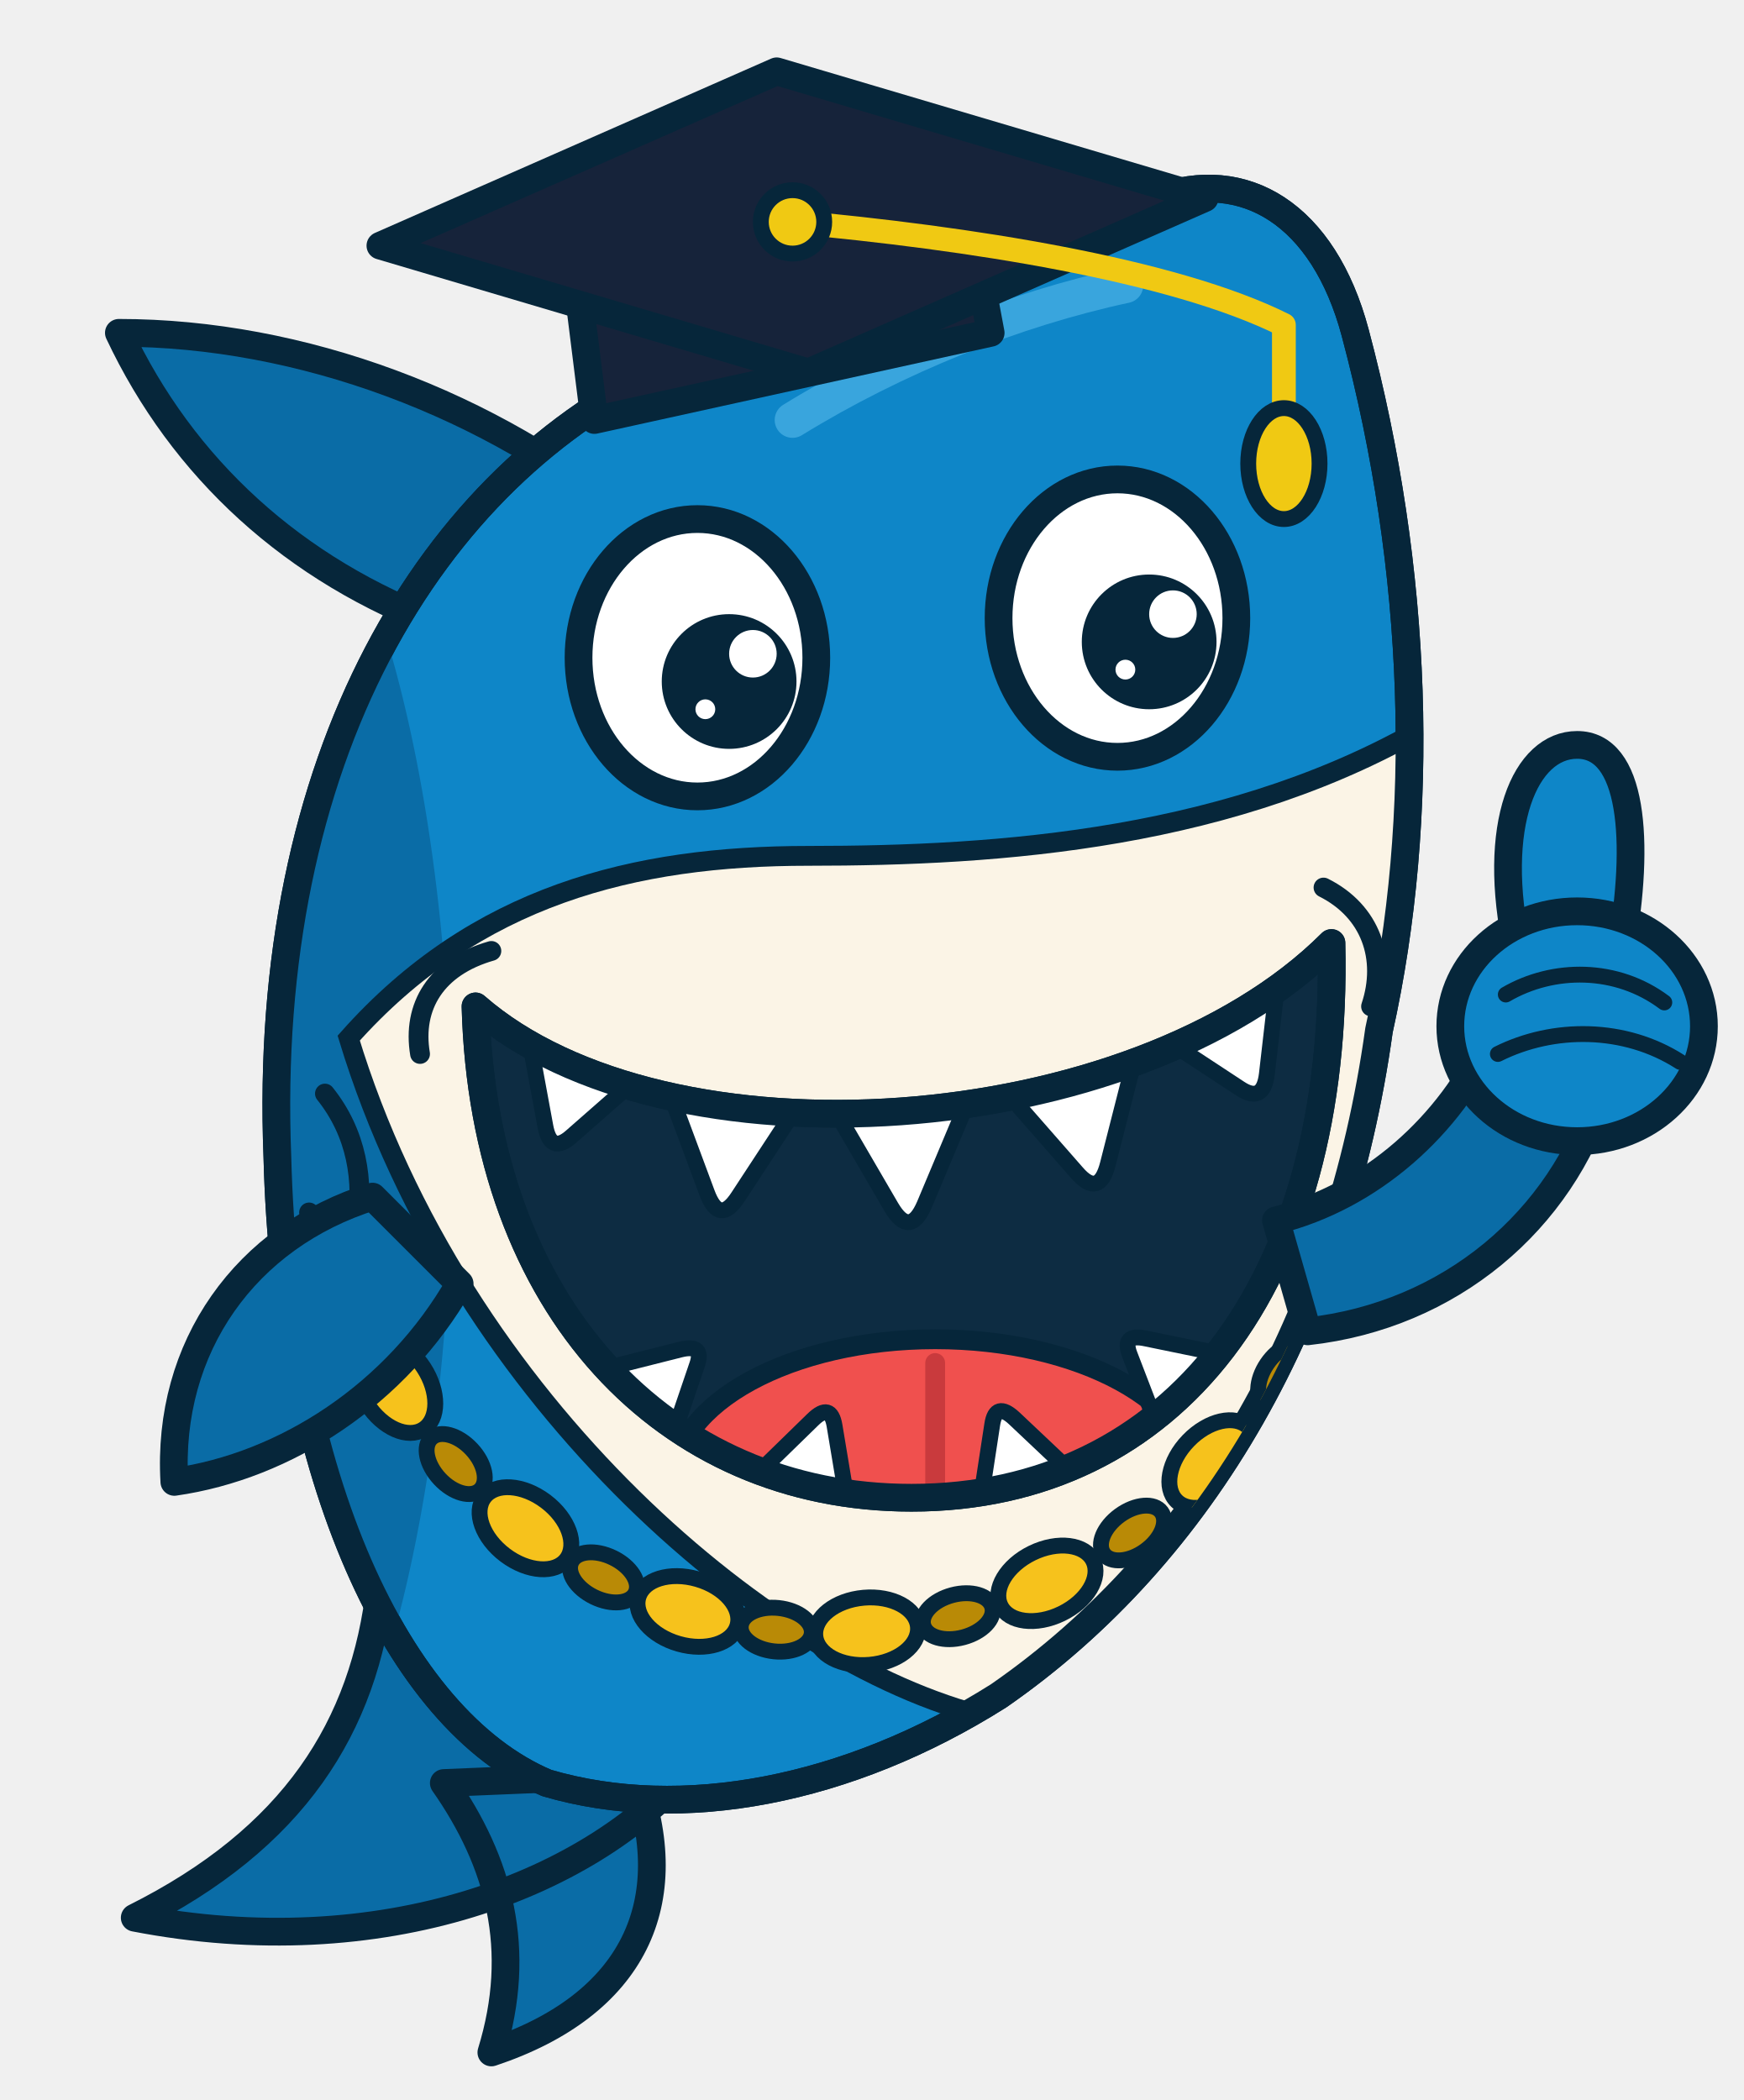
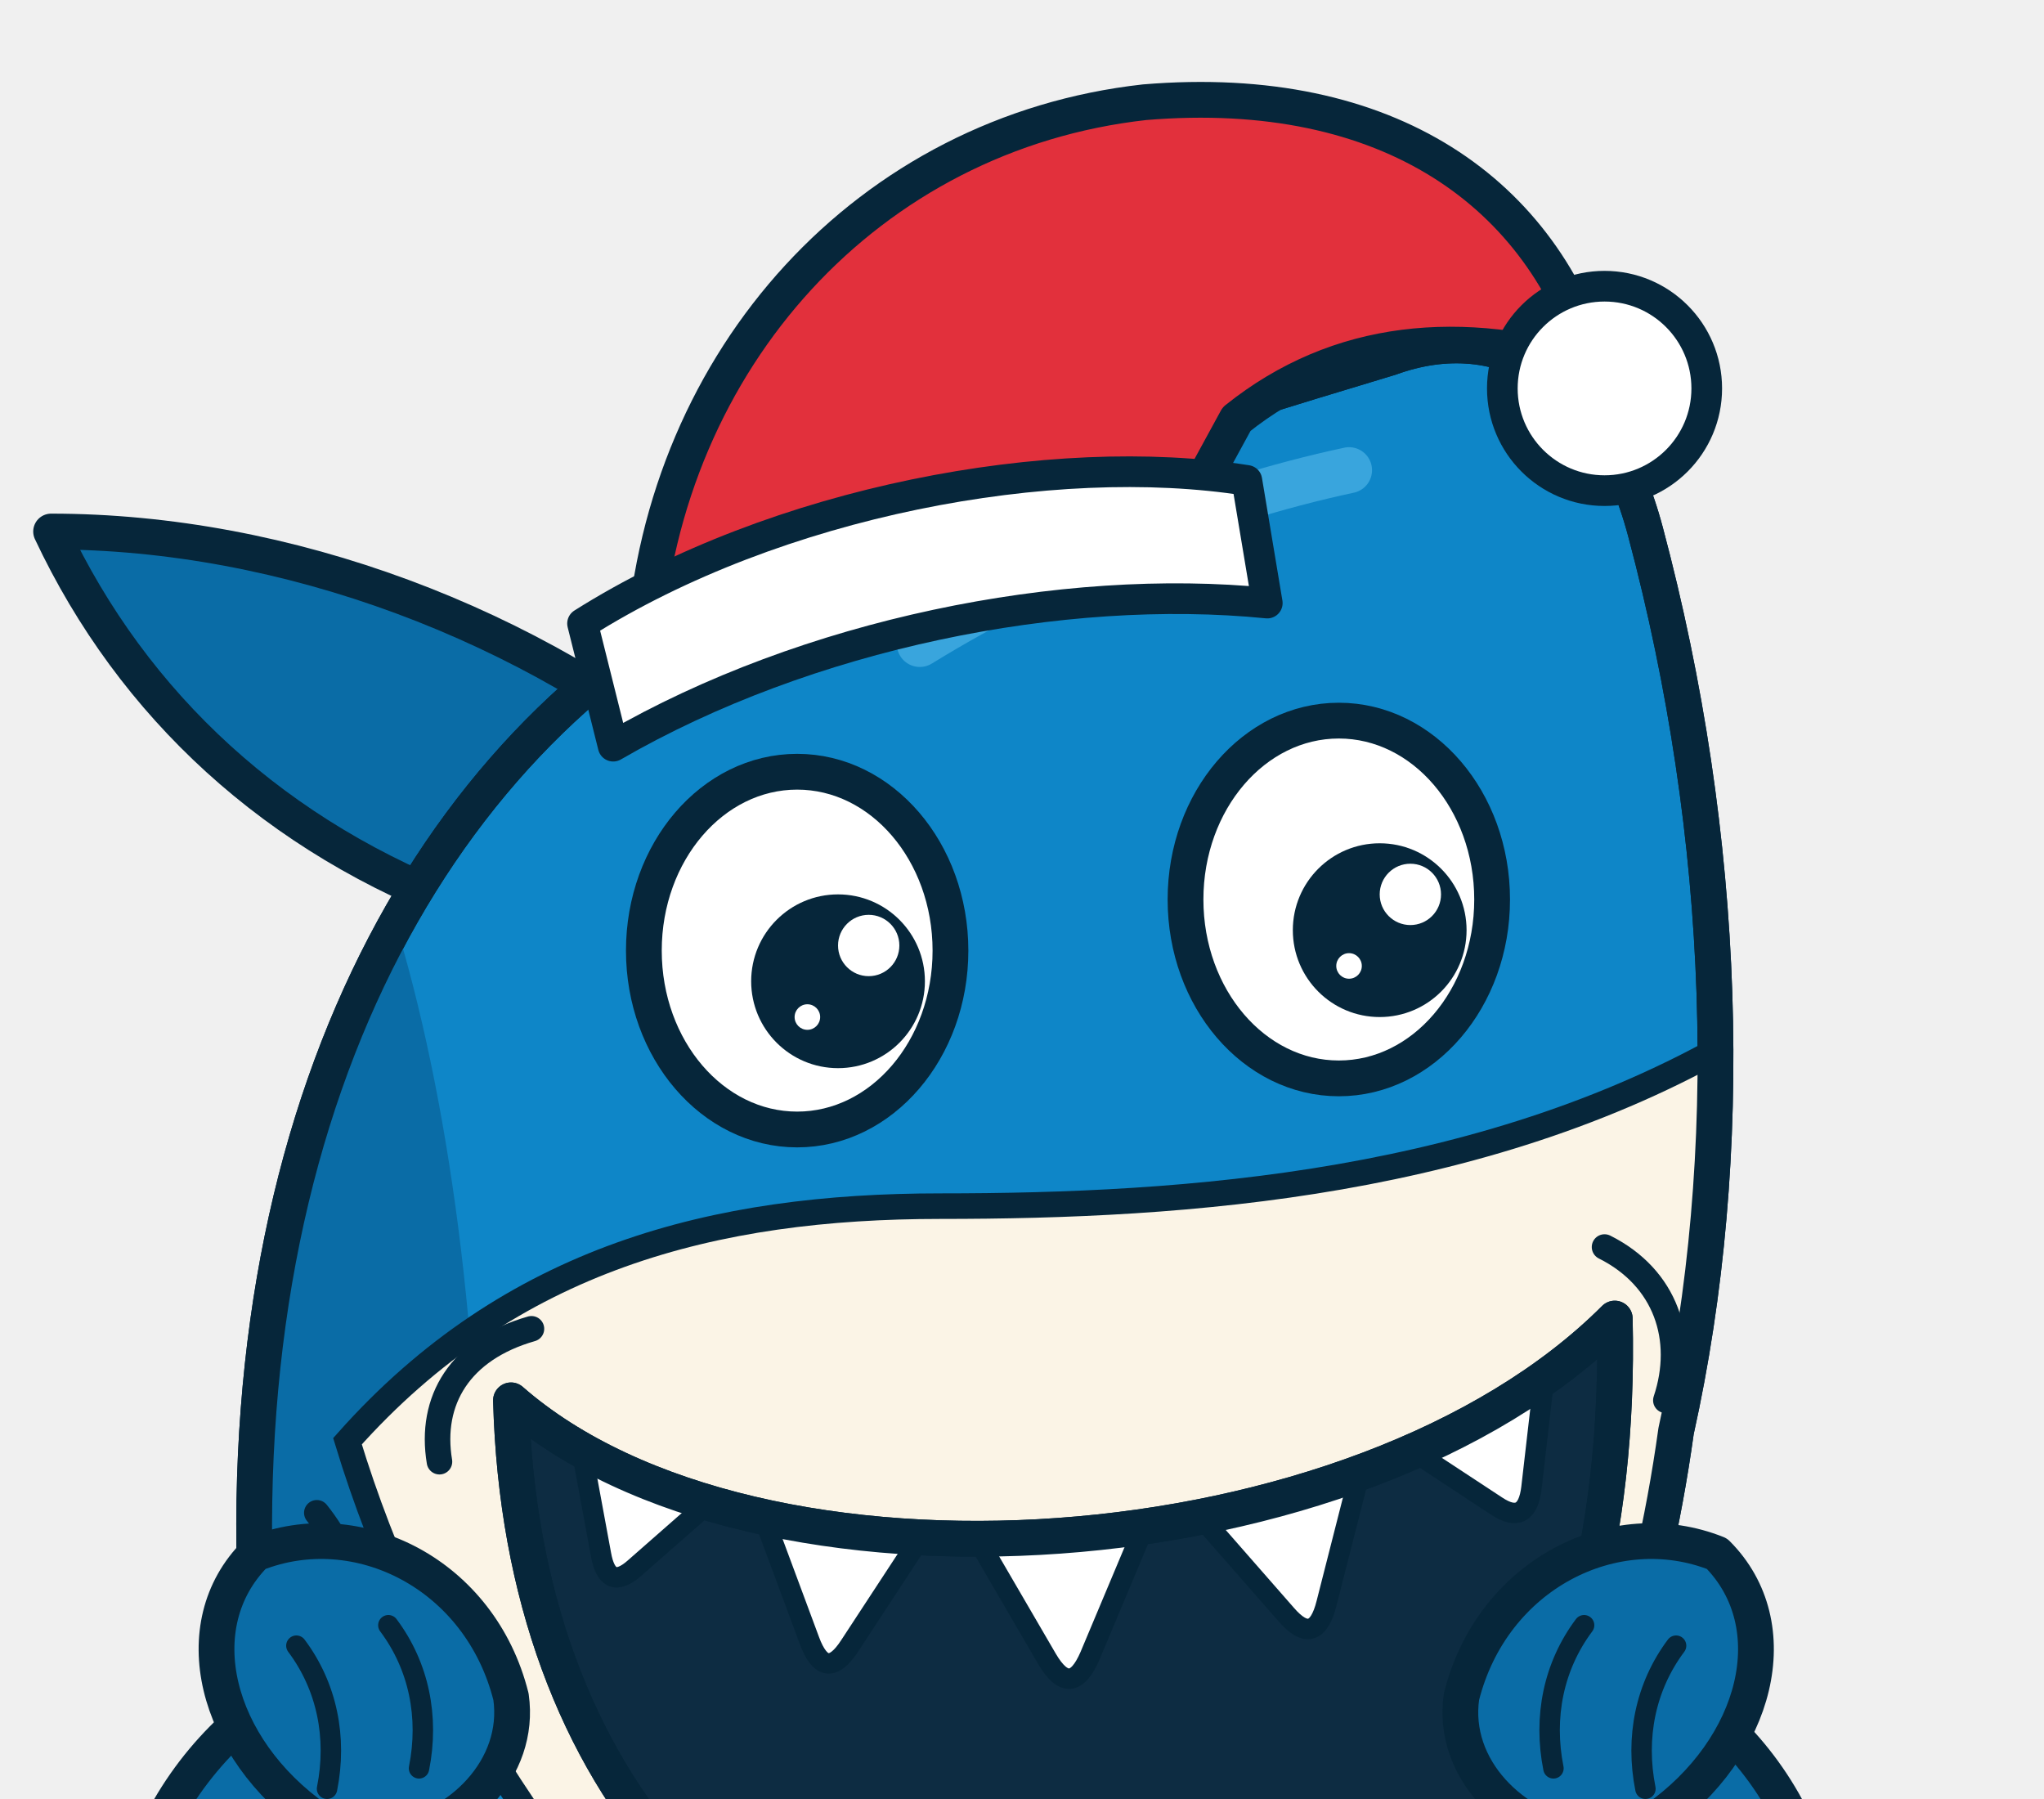
- <svg xmlns="http://www.w3.org/2000/svg" viewBox="0 -40 440 530" width="440" height="530" role="img" aria-label="Акула — маскот студии MURA SHOW">
+ <svg xmlns="http://www.w3.org/2000/svg" viewBox="20 -60 400 352" width="400" height="352" role="img" aria-label="Акула — маскот студии MURA SHOW">
  <defs>
    <clipPath id="mk-body">
      <path d="M292 10 C314 2 334 14 342 44 C358 104 360 166 348 220 C338 292 304 352 252 388 C214 412 172 420 138 410 C100 394 72 332 70 252 C66 152 108 80 170 52 C208 36 252 22 292 10 Z" />
    </clipPath>
    <clipPath id="mk-mouth">
      <path d="M120 214 C168 256 286 248 336 198 C338 284 296 338 230 338 C168 338 122 290 120 214 Z" />
    </clipPath>
  </defs>
  <g class="mk-fig">
    <g class="mk-tail">
      <path d="M176 404 C150 436 96 456 34 444 C74 424 92 396 96 360 ZM160 408 C172 440 160 466 124 478 C132 452 126 430 112 410 Z" fill="#0A6CA6" stroke="#06263A" stroke-width="7" stroke-linejoin="round" stroke-linecap="round" />
    </g>
    <path d="M112 118 C74 104 46 78 30 44 C76 44 124 62 160 92 Z" fill="#0A6CA6" stroke="#06263A" stroke-width="7" stroke-linejoin="round" stroke-linecap="round" />
    <path d="M292 10 C314 2 334 14 342 44 C358 104 360 166 348 220 C338 292 304 352 252 388 C214 412 172 420 138 410 C100 394 72 332 70 252 C66 152 108 80 170 52 C208 36 252 22 292 10 Z" fill="#0E86C8" stroke="#06263A" stroke-width="7" stroke-linejoin="round" stroke-linecap="round" />
    <g clip-path="url(#mk-body)">
      <ellipse cx="52" cy="250" rx="62" ry="190" fill="#0A6CA6" />
      <path d="M88 222 C120 186 160 176 204 176 C252 176 312 172 362 142 C364 240 330 320 252 394 C196 382 116 314 88 222 Z" fill="#FBF4E6" stroke="#06263A" stroke-width="5" />
      <path d="M200 66 C226 50 256 38 284 32" fill="none" stroke="#39A5DD" stroke-width="9" stroke-linecap="round" />
    </g>
    <path d="M292 10 C314 2 334 14 342 44 C358 104 360 166 348 220 C338 292 304 352 252 388 C214 412 172 420 138 410 C100 394 72 332 70 252 C66 152 108 80 170 52 C208 36 252 22 292 10 Z" fill="none" stroke="#06263A" stroke-width="7" stroke-linecap="round" stroke-linejoin="round" />
    <path d="M82 236 C90 246 92 258 90 270 M78 266 C86 276 88 288 86 300" fill="none" stroke="#06263A" stroke-width="5" stroke-linecap="round" stroke-linejoin="round" />
    <g clip-path="url(#mk-body)">
      <ellipse cx="99.8" cy="309.8" rx="13" ry="8.5" fill="#F6C21C" stroke="#06263A" stroke-width="4" transform="rotate(57 99.8 309.8)" />
      <ellipse cx="115.0" cy="329.5" rx="9" ry="5.5" fill="#B98A06" stroke="#06263A" stroke-width="4" transform="rotate(47 115.0 329.5)" />
      <ellipse cx="132.6" cy="345.7" rx="13" ry="8.5" fill="#F6C21C" stroke="#06263A" stroke-width="4" transform="rotate(37 132.6 345.7)" />
      <ellipse cx="152.3" cy="358.1" rx="9" ry="5.5" fill="#B98A06" stroke="#06263A" stroke-width="4" transform="rotate(26 152.3 358.1)" />
      <ellipse cx="173.6" cy="366.7" rx="13" ry="8.5" fill="#F6C21C" stroke="#06263A" stroke-width="4" transform="rotate(16 173.6 366.7)" />
      <ellipse cx="195.9" cy="371.3" rx="9" ry="5.5" fill="#B98A06" stroke="#06263A" stroke-width="4" transform="rotate(6 195.9 371.3)" />
      <ellipse cx="218.7" cy="371.7" rx="13" ry="8.5" fill="#F6C21C" stroke="#06263A" stroke-width="4" transform="rotate(-5 218.7 371.7)" />
      <ellipse cx="241.7" cy="367.9" rx="9" ry="5.5" fill="#B98A06" stroke="#06263A" stroke-width="4" transform="rotate(-15 241.7 367.9)" />
      <ellipse cx="264.2" cy="359.6" rx="13" ry="8.5" fill="#F6C21C" stroke="#06263A" stroke-width="4" transform="rotate(-26 264.2 359.6)" />
      <ellipse cx="285.8" cy="346.9" rx="9" ry="5.5" fill="#B98A06" stroke="#06263A" stroke-width="4" transform="rotate(-36 285.8 346.9)" />
      <ellipse cx="306.0" cy="329.5" rx="13" ry="8.5" fill="#F6C21C" stroke="#06263A" stroke-width="4" transform="rotate(-46 306.0 329.5)" />
      <ellipse cx="324.3" cy="307.3" rx="9" ry="5.5" fill="#B98A06" stroke="#06263A" stroke-width="4" transform="rotate(-56 324.3 307.3)" />
    </g>
    <path d="M120 214 C168 256 286 248 336 198 C338 284 296 338 230 338 C168 338 122 290 120 214 Z" fill="#0D2C42" stroke="#06263A" stroke-width="7" stroke-linejoin="round" stroke-linecap="round" />
    <g clip-path="url(#mk-mouth)">
      <ellipse cx="236" cy="334" rx="66" ry="36" fill="#F0504E" stroke="#06263A" stroke-width="5" />
      <path d="M236 304 V336" stroke="#C93A3D" stroke-width="5" stroke-linecap="round" />
    </g>
    <g clip-path="url(#mk-mouth)">
      <path d="M132.8 218.1 L137.6 244.1 Q138.9 251.5 144.2 246.8 L163.0 230.3 Z" fill="#FFFFFF" stroke="#06263A" stroke-width="4" stroke-linejoin="round" stroke-linecap="round" />
      <path d="M167.4 231.4 L178.4 261.0 Q181.5 269.4 186.3 262.0 L203.4 235.9 Z" fill="#FFFFFF" stroke="#06263A" stroke-width="4" stroke-linejoin="round" stroke-linecap="round" />
      <path d="M208.3 236.1 L224.9 264.6 Q229.6 272.6 233.3 264.0 L246.2 233.3 Z" fill="#FFFFFF" stroke="#06263A" stroke-width="4" stroke-linejoin="round" stroke-linecap="round" />
      <path d="M251.2 232.5 L271.7 255.9 Q277.4 262.5 279.6 253.7 L287.5 222.7 Z" fill="#FFFFFF" stroke="#06263A" stroke-width="4" stroke-linejoin="round" stroke-linecap="round" />
      <path d="M291.9 220.9 L312.9 234.7 Q318.8 238.6 319.7 231.1 L322.8 204.2 Z" fill="#FFFFFF" stroke="#06263A" stroke-width="4" stroke-linejoin="round" stroke-linecap="round" />
      <path d="M310.5 302.2 L289.1 297.8 Q283.0 296.5 285.1 301.9 L292.4 320.9 Z" fill="#FFFFFF" stroke="#06263A" stroke-width="4" stroke-linejoin="round" stroke-linecap="round" />
      <path d="M272.3 333.4 L256.0 318.0 Q251.3 313.6 250.4 319.5 L247.2 340.4 Z" fill="#FFFFFF" stroke="#06263A" stroke-width="4" stroke-linejoin="round" stroke-linecap="round" />
      <path d="M214.1 340.8 L210.6 319.8 Q209.6 313.9 205.1 318.3 L189.0 334.0 Z" fill="#FFFFFF" stroke="#06263A" stroke-width="4" stroke-linejoin="round" stroke-linecap="round" />
      <path d="M169.4 323.6 L175.9 304.5 Q177.8 299.1 171.7 300.6 L150.3 306.0 Z" fill="#FFFFFF" stroke="#06263A" stroke-width="4" stroke-linejoin="round" stroke-linecap="round" />
    </g>
    <path d="M120 214 C168 256 286 248 336 198 C338 284 296 338 230 338 C168 338 122 290 120 214 Z" fill="none" stroke="#06263A" stroke-width="7" stroke-linecap="round" stroke-linejoin="round" />
    <g clip-path="url(#mk-body)">
      <path d="M106 226 C104 214 110 204 124 200 M346 214 C350 202 346 190 334 184" fill="none" stroke="#06263A" stroke-width="5" stroke-linecap="round" stroke-linejoin="round" />
    </g>
    <g class="mk-eyes">
      <ellipse cx="176" cy="126" rx="30" ry="35" fill="#FFFFFF" stroke="#06263A" stroke-width="7" />
      <circle cx="184" cy="132" r="17" fill="#06263A" />
      <circle cx="190" cy="125" r="6" fill="#FFFFFF" />
      <circle cx="178" cy="139" r="2.500" fill="#FFFFFF" />
      <ellipse cx="282" cy="116" rx="30" ry="35" fill="#FFFFFF" stroke="#06263A" stroke-width="7" />
      <circle cx="290" cy="122" r="17" fill="#06263A" />
      <circle cx="296" cy="115" r="6" fill="#FFFFFF" />
      <circle cx="284" cy="129" r="2.500" fill="#FFFFFF" />
    </g>
    <g class="mk-hat">
-       <path d="M150 66 L250 44 L244 12 L146 34 Z" fill="#16233A" stroke="#06263A" stroke-width="7" stroke-linejoin="round" stroke-linecap="round" />
-       <path d="M96 22 L196 -22 L304 10 L204 54 Z" fill="#16233A" stroke="#06263A" stroke-width="7" stroke-linejoin="round" stroke-linecap="round" />
-       <path d="M200 16 C244 20 296 28 324 42 V66" fill="none" stroke="#F0C913" stroke-width="6" stroke-linecap="round" stroke-linejoin="round" />
-       <ellipse cx="324" cy="77" rx="9" ry="14" fill="#F0C913" stroke="#06263A" stroke-width="4" />
-       <circle cx="200" cy="16" r="8" fill="#F0C913" stroke="#06263A" stroke-width="4" />
+       <path d="M146 66 C150 10 190 -34 244 -40 C292 -44 322 -22 332 12 C306 4 282 6 262 22 L250 44 Z" fill="#E2303C" stroke="#06263A" stroke-width="7" stroke-linejoin="round" stroke-linecap="round" />
+       <path d="M134 62 C172 38 226 28 264 34 L268 58 C228 54 178 64 140 86 Z" fill="#FFFFFF" stroke="#06263A" stroke-width="6" stroke-linejoin="round" stroke-linecap="round" />
+       <ellipse cx="334" cy="16" rx="20" ry="20" fill="#FFFFFF" stroke="#06263A" stroke-width="6" />
    </g>
    <g class="mk-arml">
      <path d="M94 262 C62 272 42 300 44 334 C72 330 100 312 116 284 Z" fill="#0A6CA6" stroke="#06263A" stroke-width="7" stroke-linejoin="round" stroke-linecap="round" />
    </g>
    <g class="mk-arm">
-       <path d="M322 268 C346 262 366 244 376 222 L404 236 C394 268 366 292 330 296 Z" fill="#0A6CA6" stroke="#06263A" stroke-width="7" stroke-linejoin="round" stroke-linecap="round" />
-       <path d="M383 200 C376 168 385 148 398 148 C412 148 414 172 409 200 Z" fill="#0E86C8" stroke="#06263A" stroke-width="7" stroke-linejoin="round" stroke-linecap="round" />
-       <ellipse cx="398" cy="219" rx="32" ry="29" fill="#0E86C8" stroke="#06263A" stroke-width="7" />
-       <path d="M380 211 C392 204 408 204 420 213 M378 226 C392 219 410 219 424 228" fill="none" stroke="#06263A" stroke-width="4" stroke-linecap="round" stroke-linejoin="round" />
+       <path d="M330 262 C362 272 380 300 378 334 C352 330 326 312 312 284 Z" fill="#0A6CA6" stroke="#06263A" stroke-width="7" stroke-linejoin="round" stroke-linecap="round" />
    </g>
  </g>
+   <g class="mk-ledge">
+     <path d="M82 296 C62 282 56 258 70 244 C90 236 114 248 120 272 C122 286 110 298 96 300 Z" fill="#0A6CA6" stroke="#06263A" stroke-width="7" stroke-linejoin="round" stroke-linecap="round" />
+     <path d="M78 262 C84 270 86 280 84 290 M96 258 C102 266 104 276 102 286" fill="none" stroke="#06263A" stroke-width="4" stroke-linecap="round" stroke-linejoin="round" />
+     <path d="M344 296 C364 282 370 258 356 244 C336 236 312 248 306 272 C304 286 316 298 330 300 Z" fill="#0A6CA6" stroke="#06263A" stroke-width="7" stroke-linejoin="round" stroke-linecap="round" />
+     <path d="M348 262 C342 270 340 280 342 290 M330 258 C324 266 322 276 324 286" fill="none" stroke="#06263A" stroke-width="4" stroke-linecap="round" stroke-linejoin="round" />
+   </g>
</svg>
